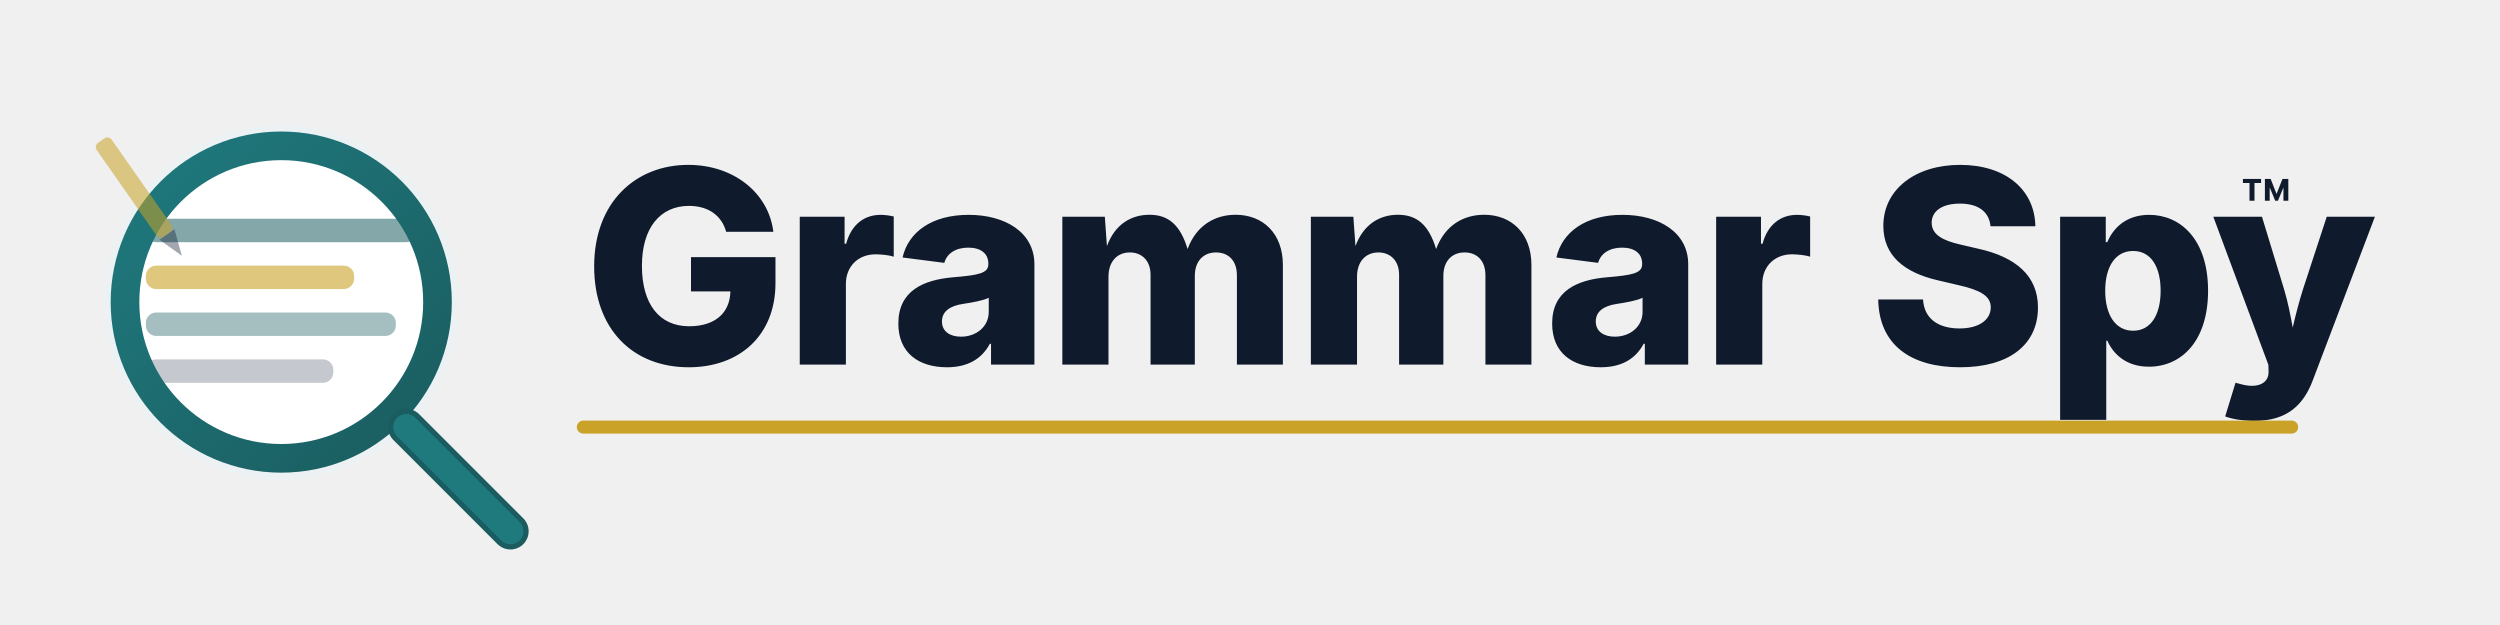
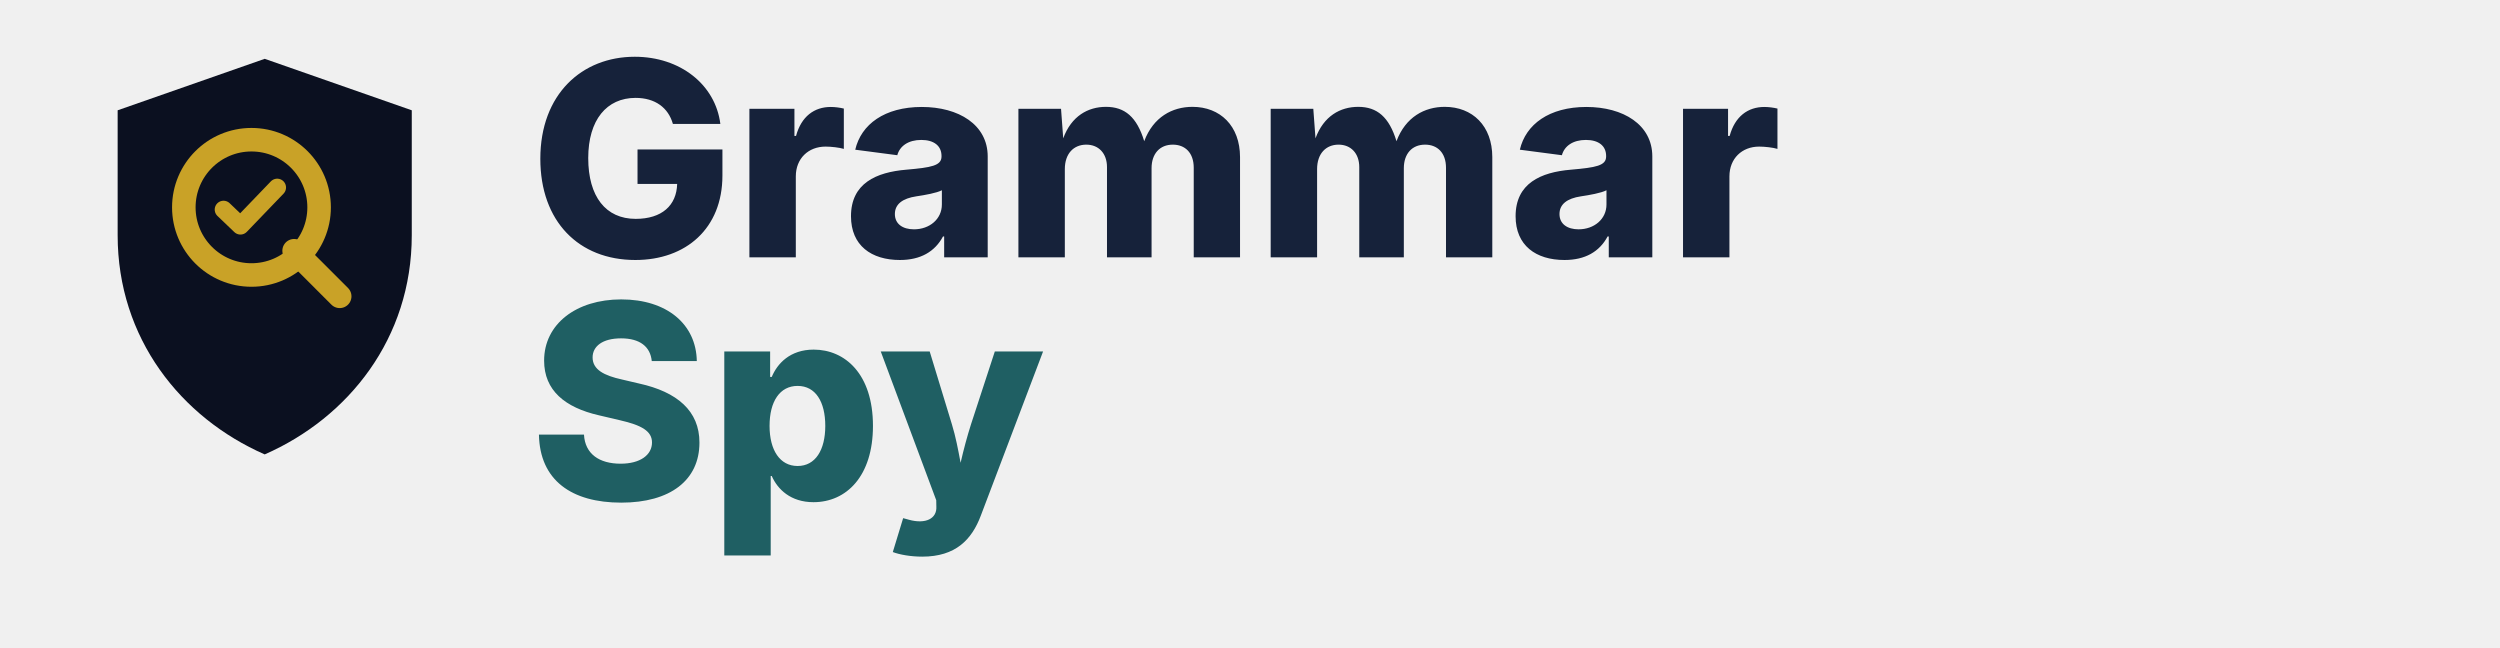
- <svg xmlns="http://www.w3.org/2000/svg" width="480" height="120" viewBox="0 0 480 120" role="img" aria-labelledby="title desc">
-   <defs>
-     <linearGradient id="mgGrad" x1="0" y1="0" x2="1" y2="1">
-       <stop offset="0%" stop-color="#1f7a7e" />
-       <stop offset="100%" stop-color="#1a5c5f" />
-     </linearGradient>
-     <clipPath id="lensClip">
-       <circle cx="48" cy="48" r="30" />
-     </clipPath>
-   </defs>
-   <g transform="translate(6,10)">
-     <circle cx="48" cy="48" r="34" fill="#e8f4f5" opacity=".5" />
-     <circle cx="48" cy="48" r="30" fill="#ffffff" />
-     <g clip-path="url(#lensClip)">
-       <rect x="22" y="32" width="52" height="4.5" rx="2" fill="#1f5f63" opacity=".55" />
-       <rect x="22" y="41" width="40" height="4.5" rx="2" fill="#c9a227" opacity=".6" />
-       <rect x="22" y="50" width="48" height="4.5" rx="2" fill="#1f5f63" opacity=".4" />
-       <rect x="22" y="59" width="36" height="4.5" rx="2" fill="#16223a" opacity=".25" />
-     </g>
-     <circle cx="48" cy="48" r="30" fill="none" stroke="url(#mgGrad)" stroke-width="5.5" />
-     <path d="M32 30 Q38 24 46 28" fill="none" stroke="#ffffff" stroke-width="2.5" stroke-linecap="round" opacity=".6" />
-     <line x1="72" y1="72" x2="92" y2="92" stroke="#1a5c5f" stroke-width="7" stroke-linecap="round" />
-     <line x1="72" y1="72" x2="92" y2="92" stroke="#1f7a7e" stroke-width="5" stroke-linecap="round" />
-     <g transform="translate(12,18) rotate(-35)">
-       <rect x="0" y="0" width="3.5" height="22" rx="1" fill="#c9a227" opacity=".55" />
-       <polygon points="0,22 3.5,22 1.75,27" fill="#16223a" opacity=".4" />
-     </g>
+ <svg xmlns="http://www.w3.org/2000/svg" width="340" height="88" viewBox="0 0 340 88" role="img" aria-labelledby="title desc">
+   <g transform="translate(4 4)">
+     <path d="M32 4L52 11V28c0 14-8.6 24.8-20 29.8C20.6 52.8 12 42 12 28V11L32 4z" fill="#0B1020" />
+     <circle cx="30.2" cy="24.2" r="9.2" fill="none" stroke="#C9A227" stroke-width="3.2" />
+     <path d="M36 30.1l6.2 6.2" fill="none" stroke="#C9A227" stroke-width="3.2" stroke-linecap="round" />
+     <path d="M26.4 24.5l2.3 2.2 5-5.2" fill="none" stroke="#C9A227" stroke-width="2.4" stroke-linecap="round" stroke-linejoin="round" />
  </g>
-   <text x="112" y="70" font-family="Inter,'Segoe UI',Arial,sans-serif" font-weight="800" font-size="52" letter-spacing="-0.5" fill="#0f1b2d">Grammar Spy</text>
-   <text x="430" y="46" font-family="Inter,'Segoe UI',Arial,sans-serif" font-weight="600" font-size="16" fill="#0f1b2d">™</text>
-   <line x1="112" y1="82" x2="440" y2="82" stroke="#c9a227" stroke-width="2.5" stroke-linecap="round" />
+   <text x="72" y="35" font-family="Inter,Segoe UI,Arial,sans-serif" font-weight="800" font-size="37" fill="#16223A">Grammar</text>
+   <text x="72" y="68" font-family="Inter,Segoe UI,Arial,sans-serif" font-weight="800" font-size="37" fill="#1F5F63">Spy</text>
</svg>
